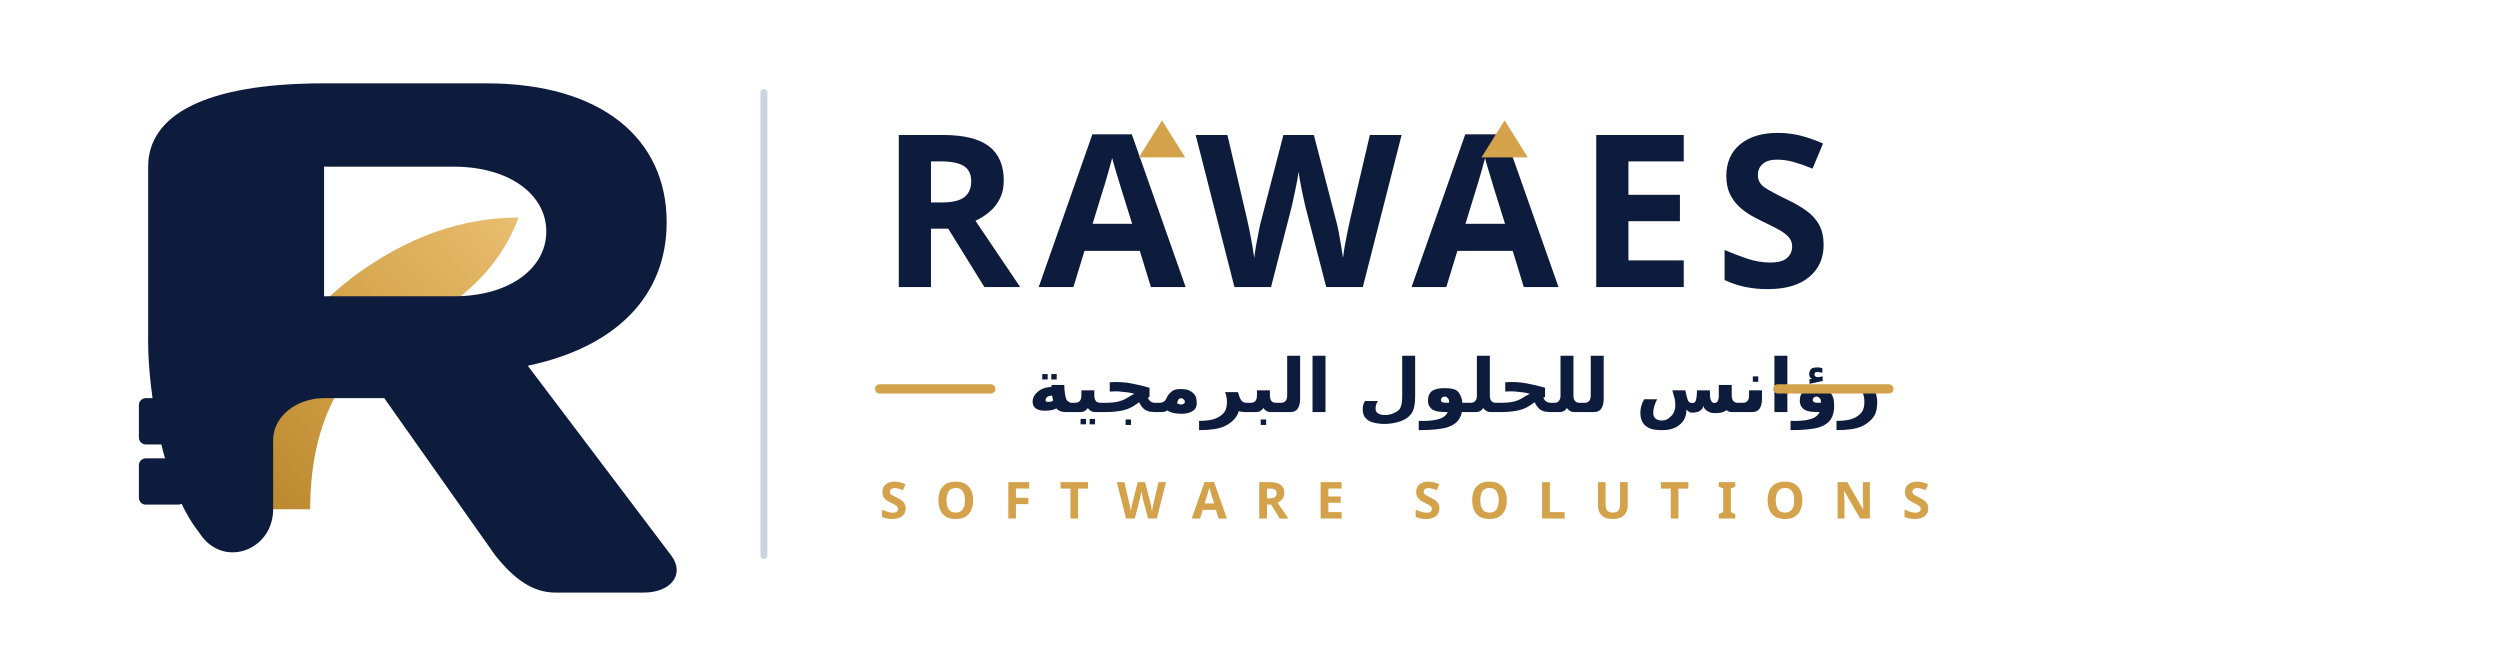
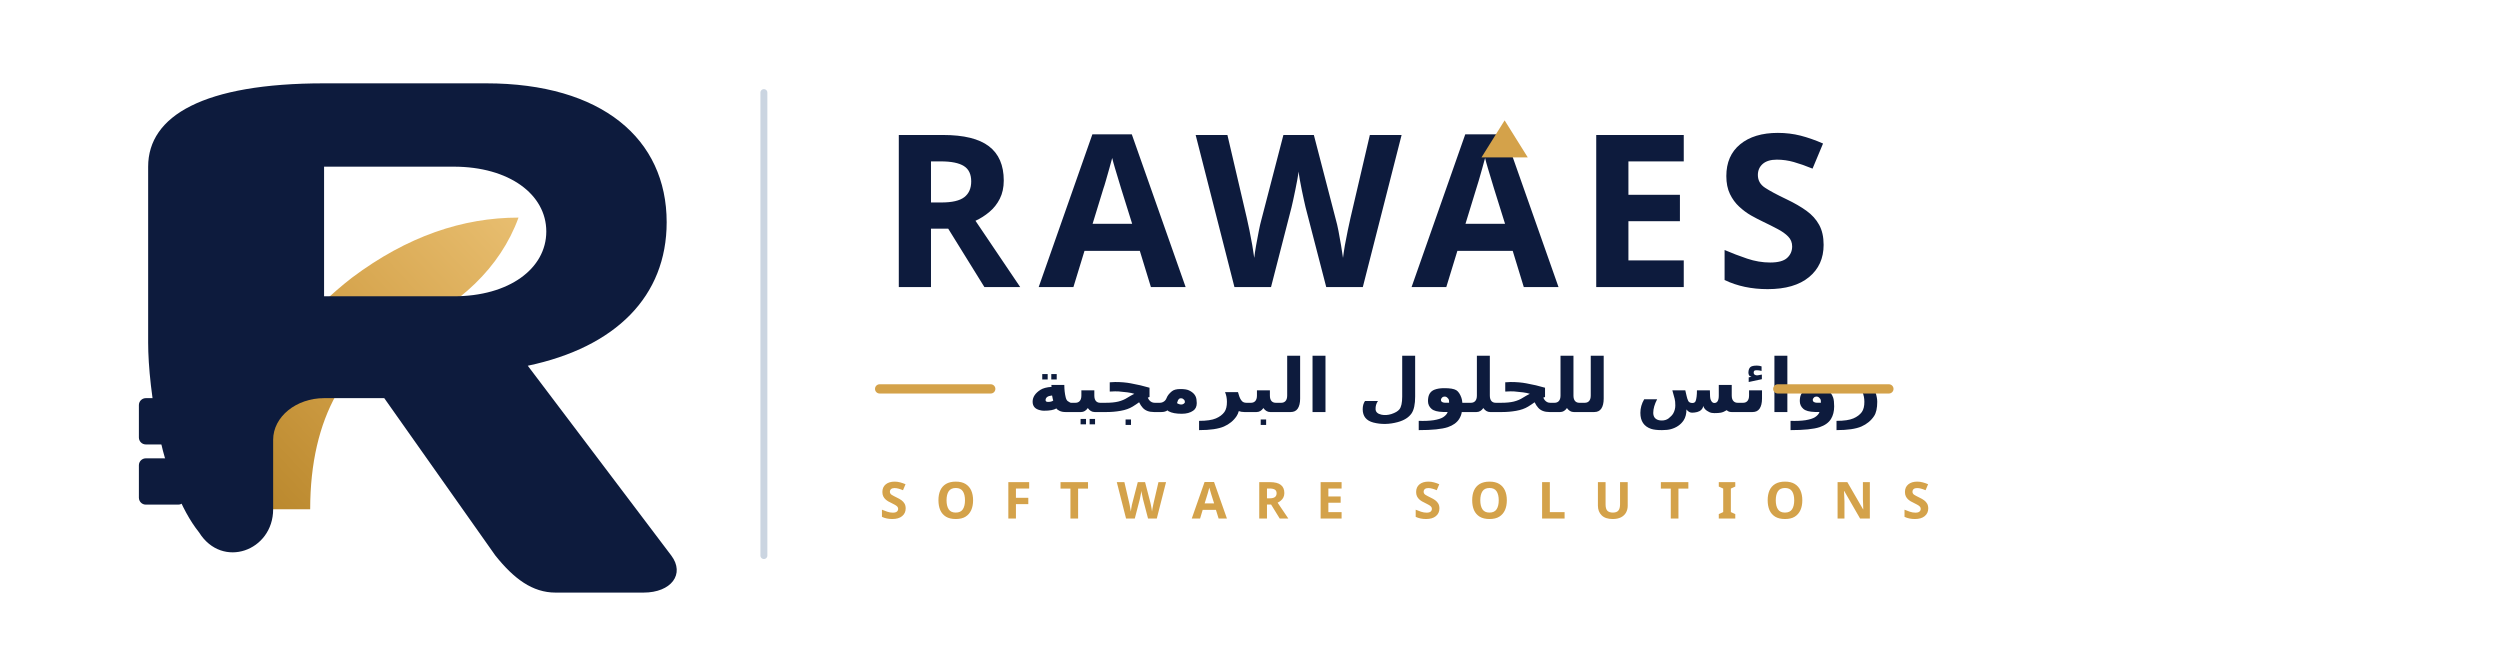
<svg xmlns="http://www.w3.org/2000/svg" viewBox="0 0 540 140" fill="none">
  <defs>
    <linearGradient id="gold-grad" x1="0%" y1="100%" x2="100%" y2="0%">
      <stop offset="0%" stop-color="#B8862B" />
      <stop offset="50%" stop-color="#D4A24A" />
      <stop offset="100%" stop-color="#E8BE70" />
    </linearGradient>
  </defs>
  <g transform="translate(10, 0)">
    <rect x="20" y="86" width="10" height="10" rx="1.5" fill="#0D1B3D" />
    <rect x="20" y="99" width="10" height="10" rx="1.5" fill="#0D1B3D" />
    <rect x="33" y="99" width="10" height="10" rx="1.5" fill="#0D1B3D" />
    <rect x="46" y="99" width="10" height="10" rx="1.5" fill="#0D1B3D" />
    <path d="M 44 110 C 40 92, 48 74, 66 60 C 78 51, 90 47, 102 47 C 98 58, 89 66, 78 71 C 65 77, 57 90, 57 110 Z" fill="url(#gold-grad)" />
    <path d="M 22 36 C 22 25, 34 18, 60 18 L 95 18 C 120 18, 134 30, 134 48 C 134 64, 123 75, 104 79 L 135 120 C 138 124, 135 128, 129 128 L 110 128 C 105 128, 101 125, 97 120 L 73 86 L 60 86 C 54 86, 49 90, 49 95 L 49 110 C 49 119, 38 123, 33 115 C 25 105, 22 84, 22 74 L 22 36 Z M 60 36 L 60 64 L 88 64 C 100 64, 108 58, 108 50 C 108 42, 100 36, 88 36 Z" fill="#0D1B3D" fill-rule="evenodd" />
  </g>
  <line x1="165" y1="20" x2="165" y2="120" stroke="#CBD5E1" stroke-width="1.5" stroke-linecap="round" />
  <g transform="translate(190, 0)">
    <text x="0" y="62" font-family="'Cairo', 'Segoe UI', sans-serif" font-weight="900" font-size="46" fill="#0D1B3D" letter-spacing="4">RAWAES</text>
-     <polygon points="61,26 66,34 56,34" fill="#D4A24A" />
    <polygon points="135,26 140,34 130,34" fill="#D4A24A" />
    <line x1="0" y1="84" x2="24" y2="84" stroke="#D4A24A" stroke-width="2" stroke-linecap="round" />
-     <text x="32" y="89" font-family="'Cairo', sans-serif" font-weight="700" font-size="16" fill="#0D1B3D">رؤانس للحلول البرمجية</text>
+     <text x="32" y="89" font-family="'Cairo', sans-serif" font-weight="700" font-size="16" fill="#0D1B3D">روائس للحلول البرمجية</text>
    <line x1="194" y1="84" x2="218" y2="84" stroke="#D4A24A" stroke-width="2" stroke-linecap="round" />
    <text x="0" y="112" font-family="'Cairo', sans-serif" font-weight="700" font-size="11" fill="#D4A24A" letter-spacing="6">SOFTWARE SOLUTIONS</text>
  </g>
</svg>
